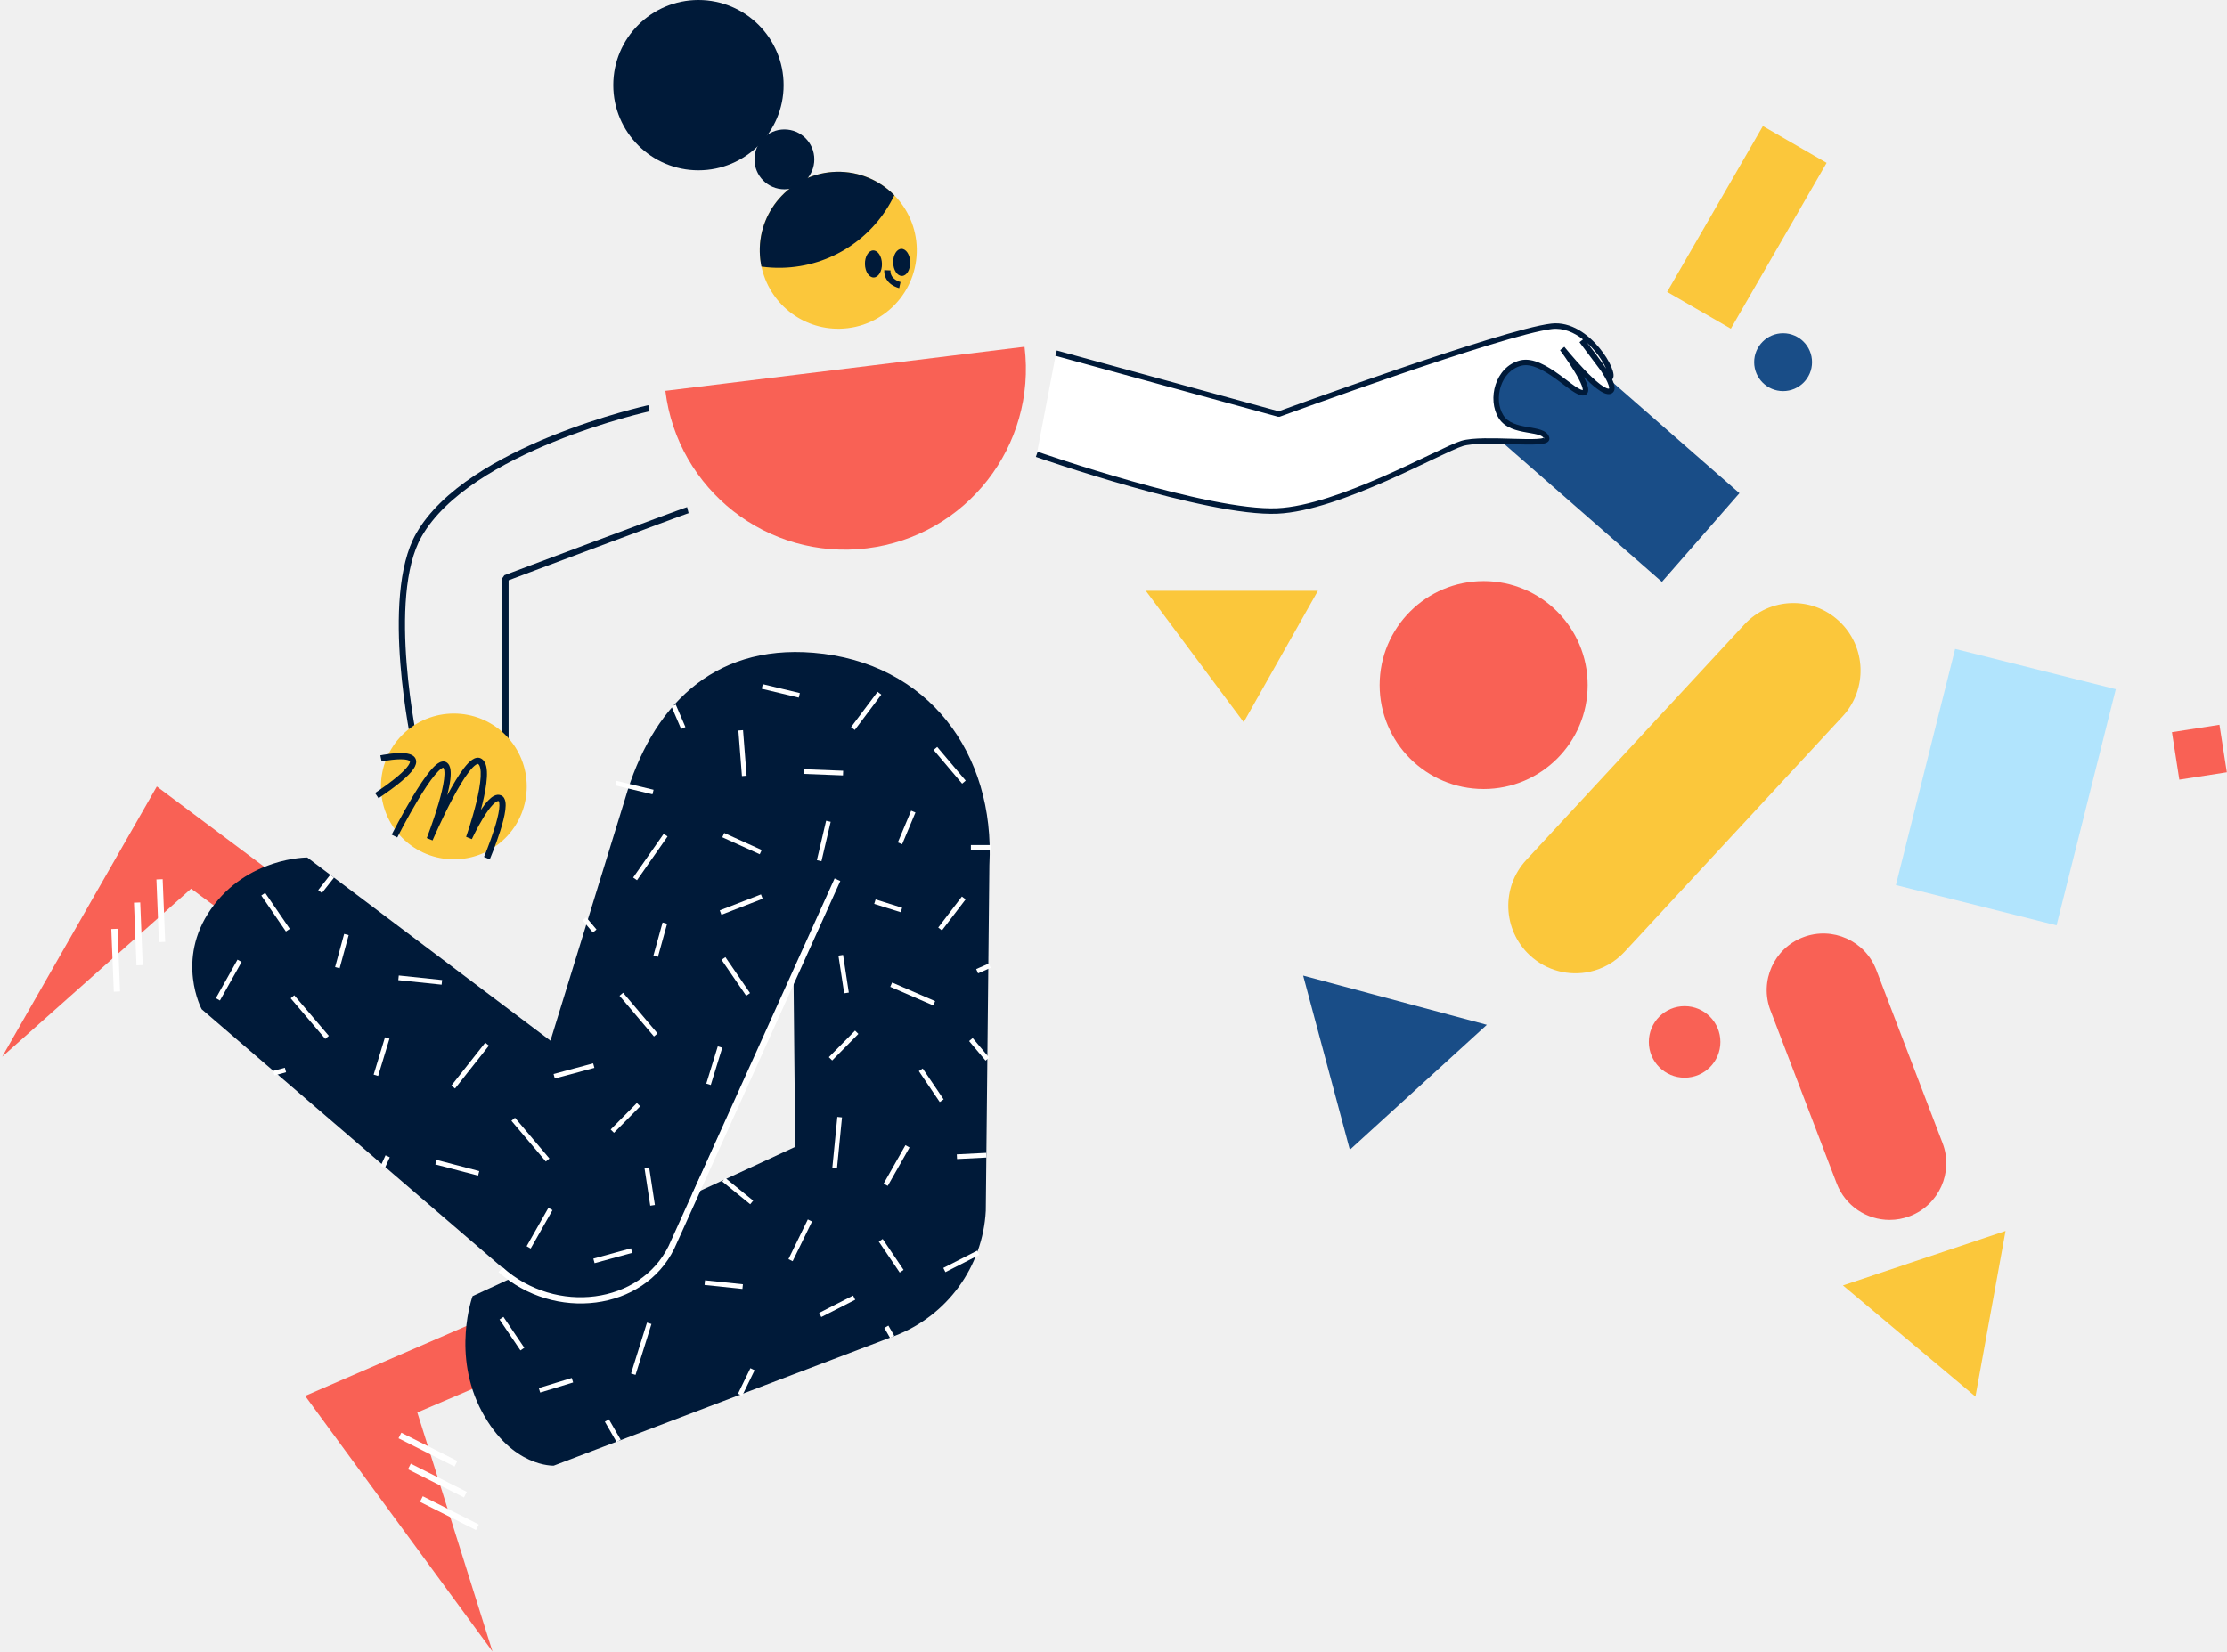
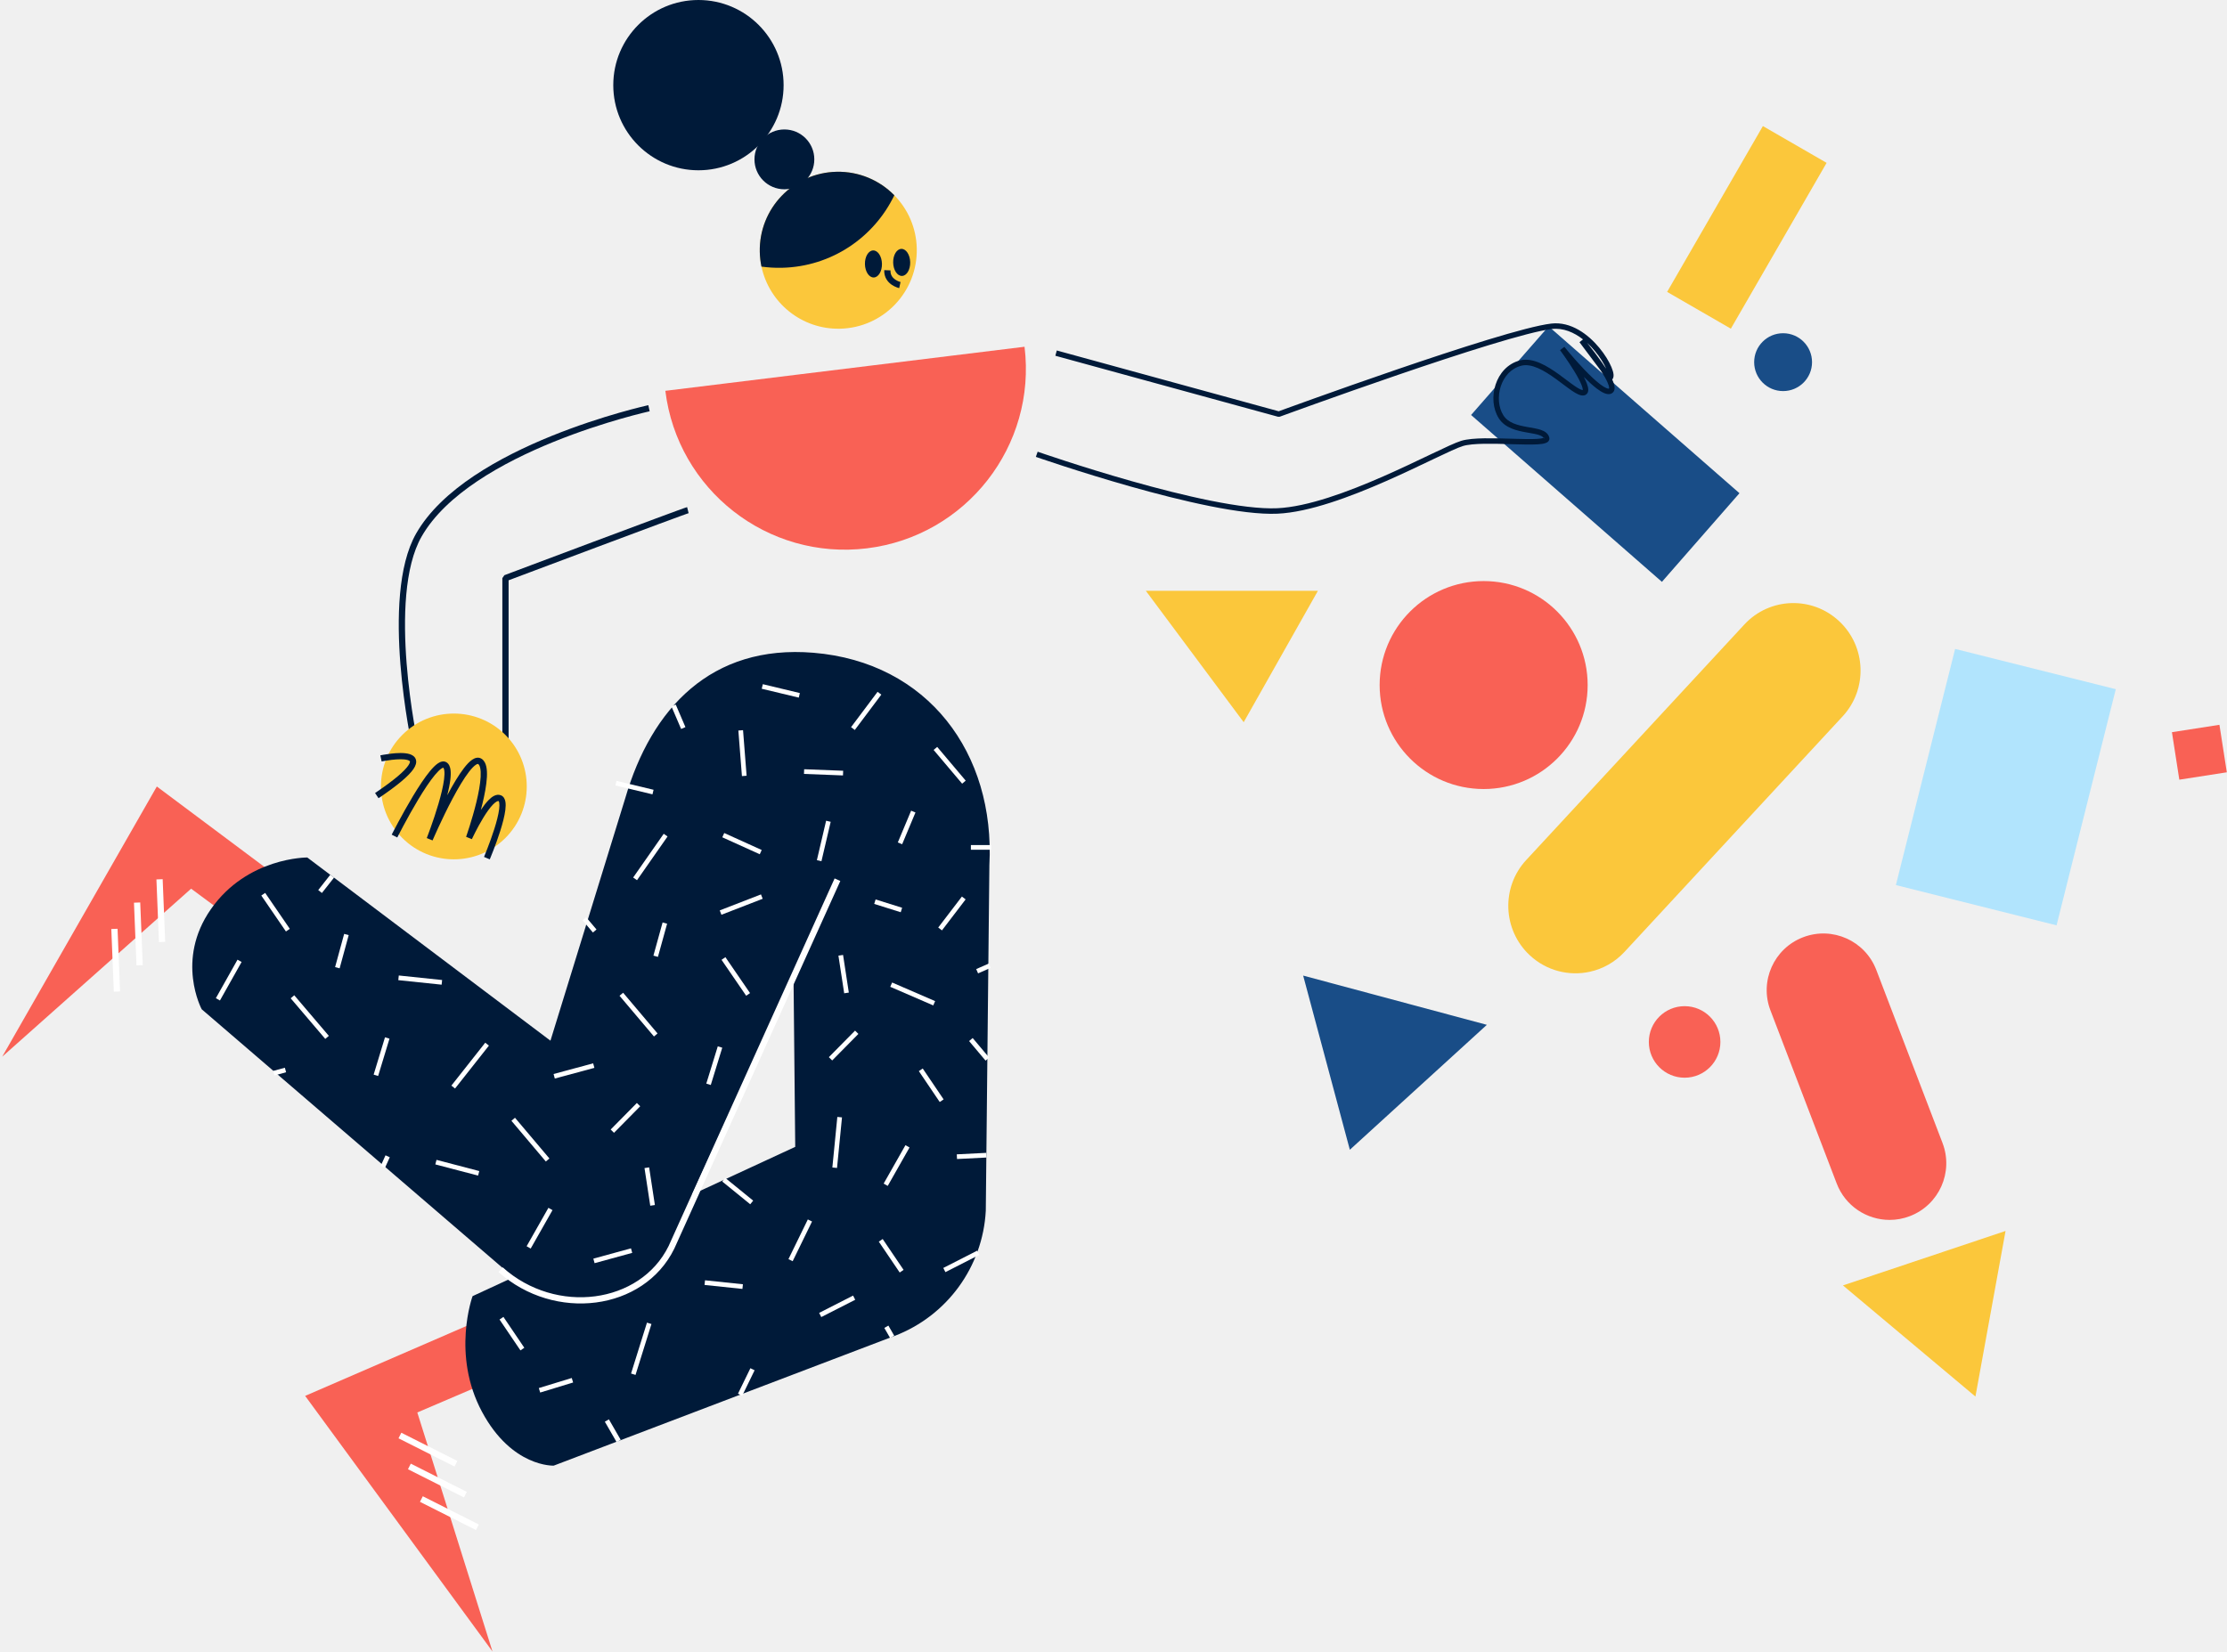
<svg xmlns="http://www.w3.org/2000/svg" width="728" height="540" viewBox="0 0 728 540" fill="none">
  <path d="M506.243 106.711L480.893 135.697L543.274 190.255L568.625 161.269L506.243 106.711Z" fill="#194D87" />
  <path d="M334.919 113.383C338.898 145.804 315.838 175.315 283.412 179.294C250.985 183.272 221.48 160.212 217.501 127.791" fill="#F96155" />
  <path d="M94.036 289.142L51.267 257.17L0.725 345.517L62.478 290.583L91.36 311.977" fill="#F96155" />
  <path fill-rule="evenodd" clip-rule="evenodd" d="M51.958 308.05L51.136 287.559L53.177 287.477L53.999 307.968L51.958 308.05Z" fill="white" />
  <path fill-rule="evenodd" clip-rule="evenodd" d="M44.623 315.66L43.796 295.169L45.837 295.087L46.665 315.578L44.623 315.66Z" fill="white" />
  <path fill-rule="evenodd" clip-rule="evenodd" d="M37.208 324.266L36.386 303.775L38.427 303.693L39.249 324.184L37.208 324.266Z" fill="white" />
  <path d="M152.495 433.568L99.752 456.433L160.989 540L136.417 461.852L171.157 446.995" fill="#F96155" />
  <path fill-rule="evenodd" clip-rule="evenodd" d="M148.588 479.532L130.273 470.303L131.192 468.479L149.507 477.707L148.588 479.532Z" fill="white" />
  <path fill-rule="evenodd" clip-rule="evenodd" d="M151.678 489.644L133.368 480.416L134.287 478.591L152.597 487.82L151.678 489.644Z" fill="white" />
  <path fill-rule="evenodd" clip-rule="evenodd" d="M155.6 500.304L137.29 491.075L138.21 489.25L156.52 498.479L155.6 500.304Z" fill="white" />
  <path d="M299.689 81.268C299.995 95.441 288.759 107.178 274.586 107.484C262.058 107.755 251.43 99.001 248.922 87.177C248.595 85.625 248.406 84.026 248.37 82.382C248.064 68.214 259.3 56.472 273.473 56.166C280.848 56.007 287.559 58.97 292.345 63.847C296.768 68.347 299.546 74.475 299.689 81.268Z" fill="#FBC73B" />
  <path d="M292.35 63.847C285.756 77.586 271.854 87.208 255.577 87.56C253.319 87.612 251.093 87.474 248.922 87.177C248.595 85.625 248.406 84.026 248.37 82.382C248.064 68.214 259.3 56.472 273.473 56.166C280.853 56.007 287.559 58.97 292.35 63.847Z" fill="#001A39" />
  <path d="M256.414 61.891C261.816 61.891 266.195 57.512 266.195 52.11C266.195 46.709 261.816 42.33 256.414 42.33C251.013 42.33 246.634 46.709 246.634 52.11C246.634 57.512 251.013 61.891 256.414 61.891Z" fill="#001A39" />
  <path d="M228.319 55.68C243.695 55.68 256.159 43.216 256.159 27.84C256.159 12.465 243.695 0 228.319 0C212.943 0 200.479 12.465 200.479 27.84C200.479 43.216 212.943 55.68 228.319 55.68Z" fill="#001A39" />
  <path d="M294.853 90.224C296.39 90.191 297.593 88.184 297.54 85.742C297.488 83.3 296.199 81.347 294.662 81.38C293.125 81.413 291.922 83.42 291.974 85.862C292.027 88.304 293.316 90.257 294.853 90.224Z" fill="#001A39" />
  <path d="M285.623 90.73C287.16 90.697 288.363 88.69 288.311 86.248C288.258 83.805 286.969 81.853 285.432 81.886C283.895 81.919 282.692 83.926 282.745 86.368C282.798 88.81 284.086 90.763 285.623 90.73Z" fill="#001A39" />
  <path fill-rule="evenodd" clip-rule="evenodd" d="M294.382 92.212C294.382 92.211 294.381 92.211 294.163 93.209C293.944 94.207 293.944 94.207 293.943 94.207L293.942 94.207L293.94 94.206L293.934 94.205L293.918 94.201C293.905 94.198 293.888 94.194 293.867 94.189C293.826 94.178 293.77 94.164 293.7 94.144C293.562 94.104 293.37 94.044 293.144 93.959C292.694 93.791 292.088 93.517 291.479 93.096C290.246 92.243 288.959 90.737 289.056 88.331L291.098 88.414C291.037 89.915 291.792 90.828 292.642 91.416C293.075 91.716 293.519 91.919 293.861 92.046C294.029 92.11 294.168 92.153 294.261 92.179C294.307 92.193 294.342 92.202 294.363 92.207C294.373 92.209 294.38 92.211 294.383 92.212L294.383 92.212L294.382 92.212ZM294.383 92.212C294.385 92.212 294.386 92.212 294.385 92.212L294.384 92.212L294.383 92.212Z" fill="#001A39" />
  <path d="M204.401 260.98L179.942 340.287L100.451 280.383C100.451 280.383 80.814 280.24 68.919 297.319C57.315 313.974 65.936 330.011 65.936 330.011L200.821 445.979L259.392 318.264L259.959 375.002L154.482 423.818C154.482 423.818 147.511 442.914 157.577 461.658C167.353 479.856 181.01 479.238 181.01 479.238L292.391 436.837C309.572 430.294 321.283 414.237 322.253 395.876L323.423 282.916C325.359 246.302 303.366 216.541 265.904 213.441C232.451 210.678 212.92 231.695 204.401 260.98Z" fill="#001A39" />
  <path fill-rule="evenodd" clip-rule="evenodd" d="M274.695 288.071L220.428 408.277L220.421 408.291C210.435 428.681 181.251 432.294 162.973 415.932L164.336 414.41C181.815 430.057 209.303 426.321 218.579 407.407L272.833 287.23L274.695 288.071Z" fill="white" />
-   <path d="M345.226 115.462L418.047 135.416C418.047 135.416 491.312 108.531 507.211 106.692C519.203 105.303 528.611 122.668 526.205 123.572L517.042 111.356C517.042 111.356 529.673 126.376 526.363 127.878C523.054 129.384 510.689 113.96 510.689 113.96C510.689 113.96 520.75 127.479 517.742 128.383C514.734 129.287 504.673 116.83 497.149 118.705C489.626 120.579 487.088 130.569 490.699 136.285C494.31 142 504.611 139.492 505.592 143.276C506.302 146.014 484.887 142.857 477.93 144.997C470.852 147.173 437.868 166.162 417.562 167.077C394.844 168.098 338.914 148.542 338.914 148.542" fill="white" />
  <path fill-rule="evenodd" clip-rule="evenodd" d="M517.479 110.977C514.521 108.666 511.019 107.151 507.314 107.58C503.434 108.029 495.953 110.027 486.832 112.811C477.742 115.586 467.104 119.115 456.956 122.59C446.809 126.063 437.159 129.48 430.044 132.028C426.487 133.302 423.564 134.359 421.531 135.098C420.514 135.467 419.72 135.756 419.18 135.954C418.91 136.052 418.703 136.128 418.565 136.178L418.355 136.255C418.355 136.255 418.355 136.255 418.047 135.416L418.355 136.255L417.81 136.278L344.99 116.324L345.462 114.6L418.007 134.479C418.144 134.429 418.331 134.36 418.567 134.274C419.108 134.077 419.903 133.787 420.921 133.417C422.956 132.678 425.881 131.62 429.441 130.345C436.561 127.795 446.22 124.376 456.377 120.898C466.533 117.421 477.192 113.885 486.31 111.101C495.398 108.327 503.038 106.275 507.108 105.805C513.566 105.057 519.186 109.35 522.795 113.702C524.618 115.9 525.992 118.186 526.762 120.011C527.143 120.914 527.399 121.759 527.461 122.45C527.492 122.793 527.483 123.165 527.366 123.508C527.296 123.711 527.184 123.913 527.021 124.081C527.055 124.155 527.088 124.228 527.12 124.3C527.492 125.139 527.768 125.97 527.806 126.691C527.825 127.058 527.785 127.454 527.615 127.821C527.435 128.208 527.133 128.51 526.733 128.692C525.966 129.04 525.107 128.839 524.391 128.535C523.637 128.216 522.815 127.687 521.977 127.05C520.643 126.037 519.174 124.677 517.744 123.237C518.149 124.016 518.495 124.763 518.746 125.436C519.017 126.162 519.214 126.896 519.196 127.529C519.187 127.855 519.12 128.216 518.92 128.541C518.707 128.887 518.385 129.124 517.999 129.239C517.307 129.447 516.57 129.241 515.947 128.97C515.29 128.686 514.566 128.243 513.81 127.728C512.951 127.142 511.968 126.403 510.933 125.624C510.179 125.057 509.397 124.469 508.615 123.905C506.712 122.531 504.719 121.224 502.761 120.373C500.797 119.52 498.974 119.171 497.365 119.572C493.972 120.418 491.651 123.103 490.598 126.332C489.541 129.575 489.817 133.216 491.454 135.807C493.021 138.288 496.087 139.055 499.288 139.625C499.544 139.67 499.801 139.715 500.059 139.759C501.335 139.979 502.609 140.199 503.641 140.543C504.875 140.954 506.093 141.647 506.457 143.052C506.457 143.052 506.457 143.052 506.457 143.052C506.582 143.536 506.444 143.995 506.127 144.334C505.859 144.621 505.498 144.787 505.179 144.895C504.527 145.116 503.62 145.23 502.602 145.292C500.536 145.417 497.664 145.344 494.61 145.255C494.386 145.248 494.16 145.241 493.934 145.235C491.058 145.15 488.036 145.061 485.301 145.105C482.326 145.152 479.798 145.358 478.193 145.852C476.503 146.371 473.192 147.926 468.752 150.044C468.397 150.213 468.035 150.386 467.666 150.561C463.471 152.564 458.444 154.963 453.066 157.328C441.405 162.458 427.942 167.504 417.602 167.97C411.809 168.23 403.966 167.181 395.513 165.488C387.044 163.792 377.898 161.437 369.475 159.053C361.05 156.668 353.337 154.252 347.732 152.432C344.928 151.522 342.651 150.761 341.074 150.227C340.286 149.96 339.673 149.75 339.256 149.607C339.048 149.535 338.889 149.48 338.781 149.443L338.621 149.387L338.619 149.386C338.619 149.386 338.618 149.386 338.913 148.542C339.208 147.699 339.209 147.699 339.209 147.699L339.368 147.754C339.473 147.791 339.631 147.845 339.838 147.917C340.252 148.059 340.862 148.268 341.648 148.534C343.218 149.066 345.488 149.824 348.283 150.732C353.875 152.547 361.565 154.956 369.962 157.333C378.361 159.71 387.457 162.052 395.864 163.735C404.288 165.422 411.955 166.434 417.521 166.184C427.488 165.735 440.67 160.829 452.346 155.692C457.697 153.338 462.7 150.95 466.899 148.947C467.266 148.772 467.627 148.599 467.982 148.43C472.351 146.347 475.818 144.712 477.667 144.143C477.668 144.143 477.667 144.143 477.667 144.143C479.54 143.567 482.298 143.365 485.273 143.317C488.05 143.273 491.112 143.363 493.979 143.448C494.208 143.454 494.436 143.461 494.662 143.468C497.742 143.558 500.525 143.627 502.493 143.507C503.488 143.447 504.191 143.342 504.602 143.203C504.66 143.299 504.7 143.398 504.726 143.501C504.69 143.359 504.744 143.196 504.822 143.113C504.828 143.107 504.831 143.104 504.831 143.103C504.83 143.102 504.775 143.145 504.606 143.202C504.605 143.203 504.603 143.203 504.602 143.203C504.388 142.843 503.934 142.525 503.076 142.239C502.184 141.942 501.077 141.75 499.801 141.529C499.533 141.483 499.257 141.435 498.975 141.385C495.878 140.833 491.987 139.997 489.943 136.762C487.97 133.639 487.709 129.427 488.899 125.778C490.094 122.114 492.803 118.867 496.933 117.838C499.086 117.301 501.342 117.807 503.474 118.734C505.613 119.664 507.733 121.063 509.662 122.456C510.516 123.073 511.317 123.675 512.071 124.243C513.063 124.99 513.973 125.676 514.817 126.25C515.545 126.747 516.158 127.114 516.658 127.33C517.057 127.504 517.29 127.538 517.406 127.537C517.4 127.593 517.391 127.615 517.392 127.615C517.392 127.615 517.393 127.611 517.398 127.604C517.408 127.587 517.425 127.566 517.449 127.549C517.472 127.531 517.488 127.527 517.485 127.528C517.47 127.532 517.444 127.536 517.406 127.537C517.407 127.521 517.409 127.501 517.409 127.479C517.417 127.2 517.321 126.73 517.072 126.061C516.583 124.751 515.646 123.037 514.581 121.3C513.525 119.575 512.372 117.873 511.481 116.599C511.037 115.963 510.658 115.436 510.392 115.067C510.258 114.883 510.153 114.739 510.081 114.642C510.061 114.614 510.043 114.59 510.028 114.57L509.999 114.531L509.973 114.496L509.972 114.494C509.972 114.494 509.972 114.494 510.02 114.458L509.972 114.494L511.386 113.401L510.73 113.927C511.386 113.401 511.386 113.401 511.386 113.401L511.387 113.402L511.388 113.404L511.42 113.443C511.443 113.472 511.477 113.514 511.523 113.57C511.613 113.681 511.746 113.844 511.917 114.052C512.259 114.468 512.751 115.06 513.353 115.767C514.558 117.182 516.195 119.049 517.931 120.867C519.674 122.69 521.491 124.436 523.059 125.627C523.846 126.225 524.532 126.654 525.088 126.889C525.681 127.141 525.933 127.092 525.993 127.064L525.994 127.064C525.995 127.064 525.995 127.063 525.996 127.063C525.995 127.064 525.995 127.065 525.995 127.065C525.994 127.066 525.994 127.066 525.994 127.067C525.994 127.067 525.993 127.068 525.993 127.069C525.992 127.071 525.992 127.072 525.992 127.072C525.992 127.072 525.993 127.07 525.995 127.068C525.995 127.068 525.995 127.067 525.995 127.067C525.996 127.066 525.997 127.065 525.999 127.063C526.006 127.056 526.007 127.058 525.996 127.063C526.006 127.037 526.029 126.955 526.02 126.783C526 126.395 525.833 125.806 525.486 125.025C525.001 123.932 524.241 122.626 523.351 121.257L516.327 111.892L517.479 110.977ZM525.038 120.527L524.818 120.233C524.451 119.669 524.067 119.102 523.677 118.543C522.291 116.551 520.804 114.611 519.665 113.172C519.351 112.774 519.062 112.414 518.81 112.101C519.753 112.959 520.627 113.888 521.419 114.843C523.084 116.851 524.33 118.91 525.038 120.527Z" fill="#001A39" />
  <path fill-rule="evenodd" clip-rule="evenodd" d="M211.935 132.488C211.935 132.488 211.936 132.488 212.154 133.486C212.373 134.484 212.373 134.484 212.372 134.484L212.363 134.486L212.333 134.492C212.306 134.499 212.264 134.508 212.21 134.52C212.1 134.545 211.936 134.582 211.72 134.633C211.29 134.733 210.654 134.884 209.838 135.087C208.205 135.493 205.852 136.106 202.976 136.93C197.223 138.579 189.385 141.073 181.044 144.453C172.699 147.835 163.874 152.095 156.134 157.269C148.385 162.449 141.786 168.504 137.815 175.454C134.99 180.397 133.465 187.093 132.804 194.446C132.144 201.783 132.351 209.682 132.926 216.969C133.5 224.252 134.439 230.901 135.235 235.73C135.633 238.144 135.995 240.101 136.257 241.454C136.388 242.13 136.494 242.655 136.567 243.01C136.604 243.188 136.632 243.323 136.651 243.413C136.661 243.458 136.668 243.492 136.673 243.515L136.68 243.547C136.68 243.547 136.68 243.547 135.682 243.764C134.684 243.98 134.683 243.98 134.683 243.979L134.675 243.943C134.67 243.919 134.663 243.883 134.653 243.836C134.633 243.742 134.604 243.604 134.566 243.422C134.492 243.06 134.384 242.527 134.252 241.843C133.986 240.474 133.621 238.497 133.22 236.062C132.417 231.194 131.469 224.486 130.889 217.129C130.309 209.777 130.095 201.754 130.769 194.264C131.441 186.791 133.003 179.755 136.041 174.44C140.229 167.11 147.112 160.842 154.999 155.571C162.893 150.293 171.854 145.973 180.277 142.56C188.702 139.145 196.612 136.629 202.413 134.966C205.315 134.134 207.692 133.516 209.344 133.105C210.171 132.899 210.817 132.745 211.257 132.643C211.477 132.592 211.645 132.553 211.76 132.527C211.817 132.514 211.86 132.505 211.89 132.498L211.923 132.491L211.935 132.488Z" fill="#001A39" />
  <path fill-rule="evenodd" clip-rule="evenodd" d="M223.569 166.169C224.062 165.994 224.446 165.862 224.613 165.821L225.109 167.802C225.111 167.802 225.11 167.802 225.109 167.802C225.104 167.804 225.085 167.809 225.048 167.821C225.002 167.835 224.942 167.855 224.866 167.881C224.713 167.932 224.507 168.004 224.25 168.095C223.736 168.276 223.03 168.531 222.158 168.849C220.413 169.485 218.013 170.371 215.178 171.423C209.51 173.526 202.112 176.291 194.766 179.042C187.421 181.794 180.128 184.532 174.673 186.582C171.945 187.607 169.676 188.46 168.089 189.057L166.259 189.745V247.37H164.216V189.038L164.878 188.082L165.238 189.038C164.878 188.082 164.878 188.082 164.879 188.082L167.37 187.145C168.957 186.548 171.226 185.695 173.954 184.669C179.41 182.619 186.703 179.881 194.049 177.129C201.396 174.377 208.796 171.612 214.468 169.508C217.303 168.456 219.708 167.568 221.458 166.93C222.333 166.611 223.046 166.354 223.569 166.169Z" fill="#001A39" />
  <path d="M165.214 274.004C174.52 264.697 174.521 249.609 165.214 240.302C155.908 230.996 140.819 230.996 131.512 240.302C122.206 249.608 122.206 264.697 131.512 274.004C140.819 283.31 155.908 283.31 165.214 274.004Z" fill="#FBC73B" />
  <path d="M485 258C503.777 258 519 242.778 519 224C519 205.222 503.777 190 485 190C466.222 190 451 205.222 451 224C451 242.778 466.222 258 485 258Z" fill="#F96155" />
  <path d="M550.695 352.392C557.155 352.392 562.391 347.155 562.391 340.696C562.391 334.236 557.155 329 550.695 329C544.236 329 539 334.236 539 340.696C539 347.155 544.236 352.392 550.695 352.392Z" fill="#F96155" />
  <path d="M582.891 127.878C588.115 127.878 592.35 123.643 592.35 118.419C592.35 113.195 588.115 108.96 582.891 108.96C577.667 108.96 573.432 113.195 573.432 118.419C573.432 123.643 577.667 127.878 582.891 127.878Z" fill="#194D87" />
  <path fill-rule="evenodd" clip-rule="evenodd" d="M141.401 274.805C141.401 274.805 141.401 274.805 140.462 274.403C139.511 274.03 139.511 274.03 139.511 274.03L139.511 274.029L139.517 274.016L139.534 273.97C139.55 273.929 139.574 273.869 139.604 273.789C139.665 273.63 139.755 273.396 139.868 273.096C140.094 272.497 140.413 271.638 140.785 270.598C141.529 268.518 142.482 265.726 143.322 262.867C144.165 259.997 144.881 257.101 145.169 254.8C145.314 253.644 145.342 252.696 145.249 251.998C145.159 251.325 144.985 251.089 144.906 251.02C144.846 251.021 144.663 251.054 144.277 251.317C143.7 251.71 142.975 252.429 142.136 253.441C140.473 255.448 138.557 258.371 136.728 261.412C134.905 264.443 133.19 267.551 131.93 269.903C131.301 271.079 130.786 272.065 130.428 272.756C130.25 273.102 130.11 273.373 130.016 273.559C129.969 273.651 129.933 273.722 129.909 273.77L129.873 273.841C129.873 273.841 129.873 273.841 128.96 273.381C128.048 272.922 128.048 272.921 128.048 272.921L128.086 272.846C128.111 272.797 128.148 272.725 128.196 272.63C128.292 272.442 128.433 272.167 128.614 271.817C128.975 271.119 129.495 270.125 130.129 268.939C131.398 266.57 133.13 263.429 134.977 260.359C136.819 257.298 138.799 254.267 140.563 252.137C141.438 251.081 142.309 250.186 143.126 249.629C143.875 249.118 144.985 248.631 146 249.292C146.836 249.837 147.153 250.823 147.274 251.728C147.401 252.678 147.35 253.825 147.196 255.053C147.008 256.558 146.655 258.268 146.214 260.032C147.986 256.704 149.914 253.422 151.69 251.126C152.581 249.974 153.487 248.999 154.368 248.405C155.227 247.826 156.379 247.419 157.443 248.12C158.303 248.685 158.741 249.648 158.964 250.636C159.19 251.643 159.233 252.846 159.165 254.128C159.029 256.698 158.433 259.805 157.714 262.772C157.545 263.471 157.368 264.165 157.188 264.845C157.98 263.656 158.82 262.539 159.652 261.678C160.241 261.069 160.878 260.535 161.54 260.211C162.212 259.881 163.022 259.721 163.822 260.079L163.822 260.079C164.704 260.475 165.066 261.337 165.208 262.108C165.353 262.899 165.32 263.85 165.196 264.844C164.947 266.846 164.286 269.317 163.537 271.685C162.785 274.064 161.925 276.39 161.256 278.118C160.921 278.982 160.633 279.699 160.428 280.2C160.326 280.451 160.244 280.648 160.188 280.783C160.16 280.85 160.138 280.902 160.123 280.937L160.107 280.977L160.101 280.991L160.101 280.992C160.1 280.992 160.1 280.992 159.16 280.593C158.22 280.194 158.22 280.194 158.22 280.194L158.225 280.182L158.24 280.145C158.254 280.112 158.275 280.062 158.303 279.997C158.357 279.866 158.437 279.674 158.537 279.428C158.738 278.936 159.021 278.231 159.351 277.38C160.012 275.675 160.854 273.393 161.59 271.069C162.329 268.732 162.943 266.404 163.169 264.591C163.283 263.677 163.288 262.967 163.198 262.477C163.154 262.236 163.094 262.093 163.047 262.014C163.025 261.978 163.008 261.96 163 261.953C162.993 261.947 162.989 261.945 162.986 261.943L163.404 261.011L162.987 261.944C162.931 261.918 162.785 261.876 162.438 262.045C162.081 262.22 161.636 262.566 161.12 263.099C160.095 264.159 158.99 265.748 157.955 267.445C156.928 269.129 156.002 270.866 155.332 272.187C154.997 272.846 154.727 273.399 154.541 273.786C154.448 273.98 154.376 274.132 154.328 274.235C154.304 274.286 154.285 274.326 154.273 274.352L154.26 274.381L154.256 274.39C154.256 274.39 154.256 274.39 154.255 274.389L152.365 273.622L152.489 273.666C152.365 273.622 152.365 273.622 152.365 273.622L152.365 273.621L152.37 273.607L152.386 273.561C152.401 273.521 152.422 273.459 152.45 273.379C152.506 273.219 152.587 272.982 152.689 272.679C152.894 272.073 153.182 271.203 153.515 270.15C154.181 268.041 155.022 265.207 155.729 262.291C156.438 259.364 156.999 256.401 157.125 254.02C157.189 252.826 157.139 251.833 156.971 251.085C156.798 250.319 156.539 249.97 156.321 249.827C156.321 249.826 156.32 249.826 156.32 249.826C156.299 249.811 156.122 249.686 155.51 250.099C154.904 250.508 154.157 251.276 153.306 252.376C151.62 254.555 149.735 257.759 147.958 261.104C146.187 264.437 144.547 267.863 143.349 270.459C142.75 271.756 142.263 272.844 141.925 273.607C141.756 273.989 141.625 274.289 141.536 274.493C141.491 274.596 141.458 274.674 141.435 274.726L141.409 274.786L141.401 274.804L141.401 274.805ZM144.928 251.023C144.928 251.023 144.924 251.023 144.917 251.02C144.925 251.021 144.929 251.022 144.928 251.023ZM140.462 274.403L139.511 274.03L141.401 274.805L140.462 274.403Z" fill="#001A39" />
  <path fill-rule="evenodd" clip-rule="evenodd" d="M124.756 248.986C124.756 248.986 124.756 248.986 124.542 247.988C124.329 246.989 124.329 246.989 124.329 246.989L124.335 246.987L124.35 246.984L124.406 246.973C124.454 246.963 124.524 246.948 124.613 246.931C124.792 246.895 125.05 246.846 125.367 246.79C126 246.678 126.877 246.538 127.848 246.425C129.729 246.207 132.179 246.063 133.85 246.563C134.682 246.812 135.619 247.312 135.946 248.343C136.265 249.349 135.863 250.431 135.141 251.484C133.678 253.62 130.205 256.651 123.744 261.001L122.603 259.306C129.074 254.95 132.238 252.107 133.456 250.33C134.075 249.427 134.025 249.042 133.999 248.962C133.982 248.908 133.878 248.703 133.264 248.52C132.044 248.155 129.987 248.234 128.083 248.455C127.163 248.562 126.327 248.695 125.722 248.802C125.42 248.855 125.176 248.902 125.009 248.935C124.925 248.952 124.861 248.965 124.818 248.973L124.77 248.983L124.759 248.986L124.756 248.986Z" fill="#001A39" />
  <path d="M519.718 317.746C512.929 319.236 505.546 317.464 500.064 312.342C491.192 304.05 490.677 290.114 498.912 281.218L570.225 204.198C578.464 195.302 592.333 194.815 601.205 203.106C610.078 211.397 610.592 225.334 602.357 234.23L531.045 311.25C527.893 314.65 523.92 316.824 519.718 317.746Z" fill="#FBC73B" />
  <path d="M617.713 398.889C610.262 398.889 603.234 394.359 600.41 386.978L578.755 330.379C575.098 320.823 579.878 310.113 589.434 306.461C598.99 302.804 609.695 307.59 613.352 317.141L635.007 373.74C638.664 383.296 633.883 394.001 624.327 397.658C622.152 398.496 619.915 398.889 617.713 398.889Z" fill="#F96155" />
  <path d="M639.123 212.184L619.762 289.404L672.281 302.571L691.641 225.351L639.123 212.184Z" fill="#B1E4FD" />
  <path d="M725.528 237L710 239.414L712.413 254.942L727.942 252.528L725.528 237Z" fill="#F96155" />
  <path d="M576.283 41.224L544.978 95.445L565.81 107.473L597.115 53.251L576.283 41.224Z" fill="#FBC73B" />
  <path d="M430.825 193.18H374.567L406.56 236.148L430.825 193.18Z" fill="#FBC73B" />
  <path d="M426 319L486.047 335.103L441.26 375.952L426 319Z" fill="#194D87" />
  <path d="M602.453 420.309L655.61 402.5L645.763 456.648L602.453 420.309Z" fill="#FBC73B" />
  <path fill-rule="evenodd" clip-rule="evenodd" d="M147.553 354.977L158.62 340.947L159.823 341.896L148.756 355.925L147.553 354.977Z" fill="white" />
  <path fill-rule="evenodd" clip-rule="evenodd" d="M104.027 291.038L107.975 286.033L109.178 286.982L105.23 291.987L104.027 291.038Z" fill="white" />
  <path fill-rule="evenodd" clip-rule="evenodd" d="M288.864 387.014L295.989 374.45L297.322 375.206L290.197 387.77L288.864 387.014Z" fill="white" />
  <path fill-rule="evenodd" clip-rule="evenodd" d="M172.151 407.5L179.276 394.936L180.609 395.692L173.484 408.256L172.151 407.5Z" fill="white" />
  <path fill-rule="evenodd" clip-rule="evenodd" d="M194.304 349.173L181.362 352.662L180.963 351.182L193.905 347.694L194.304 349.173Z" fill="white" />
  <path fill-rule="evenodd" clip-rule="evenodd" d="M213.78 338.913L202.524 325.598L203.694 324.608L214.95 337.923L213.78 338.913Z" fill="white" />
  <path fill-rule="evenodd" clip-rule="evenodd" d="M178.432 379.792L167.181 366.477L168.351 365.488L179.603 378.803L178.432 379.792Z" fill="white" />
  <path fill-rule="evenodd" clip-rule="evenodd" d="M193.821 304.913L190.45 300.924L191.62 299.935L194.991 303.924L193.821 304.913Z" fill="white" />
  <path fill-rule="evenodd" clip-rule="evenodd" d="M218.076 302.033L215.078 312.881L213.602 312.473L216.6 301.625L218.076 302.033Z" fill="white" />
  <path fill-rule="evenodd" clip-rule="evenodd" d="M243.923 325.592L235.869 313.845L237.133 312.979L245.187 324.726L243.923 325.592Z" fill="white" />
  <path fill-rule="evenodd" clip-rule="evenodd" d="M93.471 304.576L85.421 292.829L86.686 291.963L94.735 303.71L93.471 304.576Z" fill="white" />
  <path fill-rule="evenodd" clip-rule="evenodd" d="M236.104 342.581L232.351 354.772L230.886 354.321L234.64 342.13L236.104 342.581Z" fill="white" />
  <path fill-rule="evenodd" clip-rule="evenodd" d="M305.079 328.753L291.024 322.67L291.632 321.264L305.688 327.347L305.079 328.753Z" fill="white" />
  <path fill-rule="evenodd" clip-rule="evenodd" d="M245.246 393.773L236.104 386.337L237.071 385.148L246.213 392.585L245.246 393.773Z" fill="white" />
  <path fill-rule="evenodd" clip-rule="evenodd" d="M280.606 338.072L272.041 346.75L270.951 345.674L279.516 336.996L280.606 338.072Z" fill="white" />
  <path fill-rule="evenodd" clip-rule="evenodd" d="M209.282 361.73L200.717 370.407L199.627 369.331L208.192 360.654L209.282 361.73Z" fill="white" />
  <path fill-rule="evenodd" clip-rule="evenodd" d="M275.594 312.25L277.478 324.558L275.964 324.79L274.079 312.481L275.594 312.25Z" fill="white" />
  <path fill-rule="evenodd" clip-rule="evenodd" d="M212.201 381.71L214.081 394.018L212.566 394.25L210.687 381.941L212.201 381.71Z" fill="white" />
  <path fill-rule="evenodd" clip-rule="evenodd" d="M249.316 293.886L235.833 299.111L235.279 297.683L248.762 292.458L249.316 293.886Z" fill="white" />
  <path fill-rule="evenodd" clip-rule="evenodd" d="M156.285 384.4L142.306 380.738L142.694 379.256L156.673 382.918L156.285 384.4Z" fill="white" />
  <path fill-rule="evenodd" clip-rule="evenodd" d="M314.518 256.25L305.197 245.218L306.367 244.229L315.688 255.261L314.518 256.25Z" fill="white" />
  <path fill-rule="evenodd" clip-rule="evenodd" d="M286.236 294.101L294.903 296.823L294.444 298.285L285.777 295.563L286.236 294.101Z" fill="white" />
  <path fill-rule="evenodd" clip-rule="evenodd" d="M199.048 464.105L202.894 470.775L201.567 471.541L197.721 464.87L199.048 464.105Z" fill="white" />
  <path fill-rule="evenodd" clip-rule="evenodd" d="M290.409 433.445L292.309 436.74L290.981 437.505L289.082 434.211L290.409 433.445Z" fill="white" />
  <path fill-rule="evenodd" clip-rule="evenodd" d="M271.548 268.714L268.529 281.605L267.037 281.256L270.056 268.365L271.548 268.714Z" fill="white" />
  <path fill-rule="evenodd" clip-rule="evenodd" d="M218.222 273.513L208.237 287.809L206.981 286.932L216.965 272.636L218.222 273.513Z" fill="white" />
  <path fill-rule="evenodd" clip-rule="evenodd" d="M236.751 272.382L248.998 277.934L248.365 279.329L236.118 273.778L236.751 272.382Z" fill="white" />
  <path fill-rule="evenodd" clip-rule="evenodd" d="M262.88 251.527L275.628 252.023L275.568 253.554L262.82 253.058L262.88 251.527Z" fill="white" />
  <path fill-rule="evenodd" clip-rule="evenodd" d="M242.535 253.772L241.37 238.874L242.898 238.755L244.062 253.653L242.535 253.772Z" fill="white" />
  <path fill-rule="evenodd" clip-rule="evenodd" d="M222.655 238.356L219.494 230.986L220.902 230.382L224.064 237.752L222.655 238.356Z" fill="white" />
  <path fill-rule="evenodd" clip-rule="evenodd" d="M278.207 237.768L286.874 226.21L288.1 227.129L279.433 238.687L278.207 237.768Z" fill="white" />
  <path fill-rule="evenodd" clip-rule="evenodd" d="M299.261 265.669L294.91 276.052L293.497 275.46L297.848 265.077L299.261 265.669Z" fill="white" />
  <path fill-rule="evenodd" clip-rule="evenodd" d="M317.38 276.318H324.01V277.85H317.38V276.318Z" fill="white" />
  <path fill-rule="evenodd" clip-rule="evenodd" d="M315.66 294.086L307.923 304.219L306.705 303.289L314.443 293.156L315.66 294.086Z" fill="white" />
  <path fill-rule="evenodd" clip-rule="evenodd" d="M127.416 378.404L125.863 381.821L124.468 381.187L126.021 377.77L127.416 378.404Z" fill="white" />
  <path fill-rule="evenodd" clip-rule="evenodd" d="M275.246 365.368L273.622 381.9L272.097 381.75L273.721 365.218L275.246 365.368Z" fill="white" />
  <path fill-rule="evenodd" clip-rule="evenodd" d="M288.546 405.135L295.379 415.232L294.11 416.091L287.277 405.994L288.546 405.135Z" fill="white" />
  <path fill-rule="evenodd" clip-rule="evenodd" d="M301.636 349.383L308.465 359.481L307.195 360.339L300.367 350.242L301.636 349.383Z" fill="white" />
  <path fill-rule="evenodd" clip-rule="evenodd" d="M164.565 430.6L171.398 440.697L170.13 441.556L163.296 431.459L164.565 430.6Z" fill="white" />
  <path fill-rule="evenodd" clip-rule="evenodd" d="M267.777 429.295L278.87 423.636L279.567 425.001L268.473 430.66L267.777 429.295Z" fill="white" />
  <path fill-rule="evenodd" clip-rule="evenodd" d="M308.36 414.601L319.448 408.942L320.145 410.307L309.057 415.966L308.36 414.601Z" fill="white" />
  <path fill-rule="evenodd" clip-rule="evenodd" d="M265.453 399.409L259.12 412.392L257.743 411.72L264.076 398.737L265.453 399.409Z" fill="white" />
  <path fill-rule="evenodd" clip-rule="evenodd" d="M246.679 448.056L242.624 456.381L241.246 455.71L245.301 447.385L246.679 448.056Z" fill="white" />
  <path fill-rule="evenodd" clip-rule="evenodd" d="M322.481 378.494L312.848 378.98L312.771 377.449L322.404 376.964L322.481 378.494Z" fill="white" />
  <path fill-rule="evenodd" clip-rule="evenodd" d="M317.967 339.421L323.35 345.821L322.177 346.807L316.794 340.408L317.967 339.421Z" fill="white" />
  <path fill-rule="evenodd" clip-rule="evenodd" d="M212.957 432.933L207.752 449.573L206.29 449.116L211.494 432.476L212.957 432.933Z" fill="white" />
  <path fill-rule="evenodd" clip-rule="evenodd" d="M176.138 453.872L186.904 450.583L187.352 452.049L176.586 455.338L176.138 453.872Z" fill="white" />
  <path fill-rule="evenodd" clip-rule="evenodd" d="M193.964 411.557L206.267 408.186L206.672 409.664L194.368 413.035L193.964 411.557Z" fill="white" />
  <path fill-rule="evenodd" clip-rule="evenodd" d="M319.116 316.874L323.232 315.066L323.849 316.469L319.732 318.277L319.116 316.874Z" fill="white" />
  <path fill-rule="evenodd" clip-rule="evenodd" d="M242.697 421.454L230.312 420.157L230.472 418.633L242.857 419.93L242.697 421.454Z" fill="white" />
  <path fill-rule="evenodd" clip-rule="evenodd" d="M70.564 326.393L77.643 313.798L78.979 314.549L71.9 327.144L70.564 326.393Z" fill="white" />
  <path fill-rule="evenodd" clip-rule="evenodd" d="M93.523 350.608L89.723 351.645L89.32 350.166L93.12 349.13L93.523 350.608Z" fill="white" />
  <path fill-rule="evenodd" clip-rule="evenodd" d="M106.328 339.701L95.026 326.427L96.192 325.434L107.495 338.708L106.328 339.701Z" fill="white" />
  <path fill-rule="evenodd" clip-rule="evenodd" d="M113.985 305.769L111.022 316.627L109.544 316.224L112.506 305.366L113.985 305.769Z" fill="white" />
  <path fill-rule="evenodd" clip-rule="evenodd" d="M144.367 321.973L130.204 320.492L130.363 318.968L144.526 320.449L144.367 321.973Z" fill="white" />
  <path fill-rule="evenodd" clip-rule="evenodd" d="M127.319 339.626L123.611 351.828L122.145 351.382L125.853 339.181L127.319 339.626Z" fill="white" />
  <path fill-rule="evenodd" clip-rule="evenodd" d="M261.113 228.109L249.009 225.208L249.366 223.718L261.47 226.619L261.113 228.109Z" fill="white" />
  <path fill-rule="evenodd" clip-rule="evenodd" d="M213.293 259.734L201.184 256.833L201.541 255.343L213.65 258.244L213.293 259.734Z" fill="white" />
  <path fill-rule="evenodd" clip-rule="evenodd" d="M460.007 229.074L471.452 214.237L473.07 215.485L461.624 230.322L460.007 229.074Z" fill="#F96155" />
</svg>
